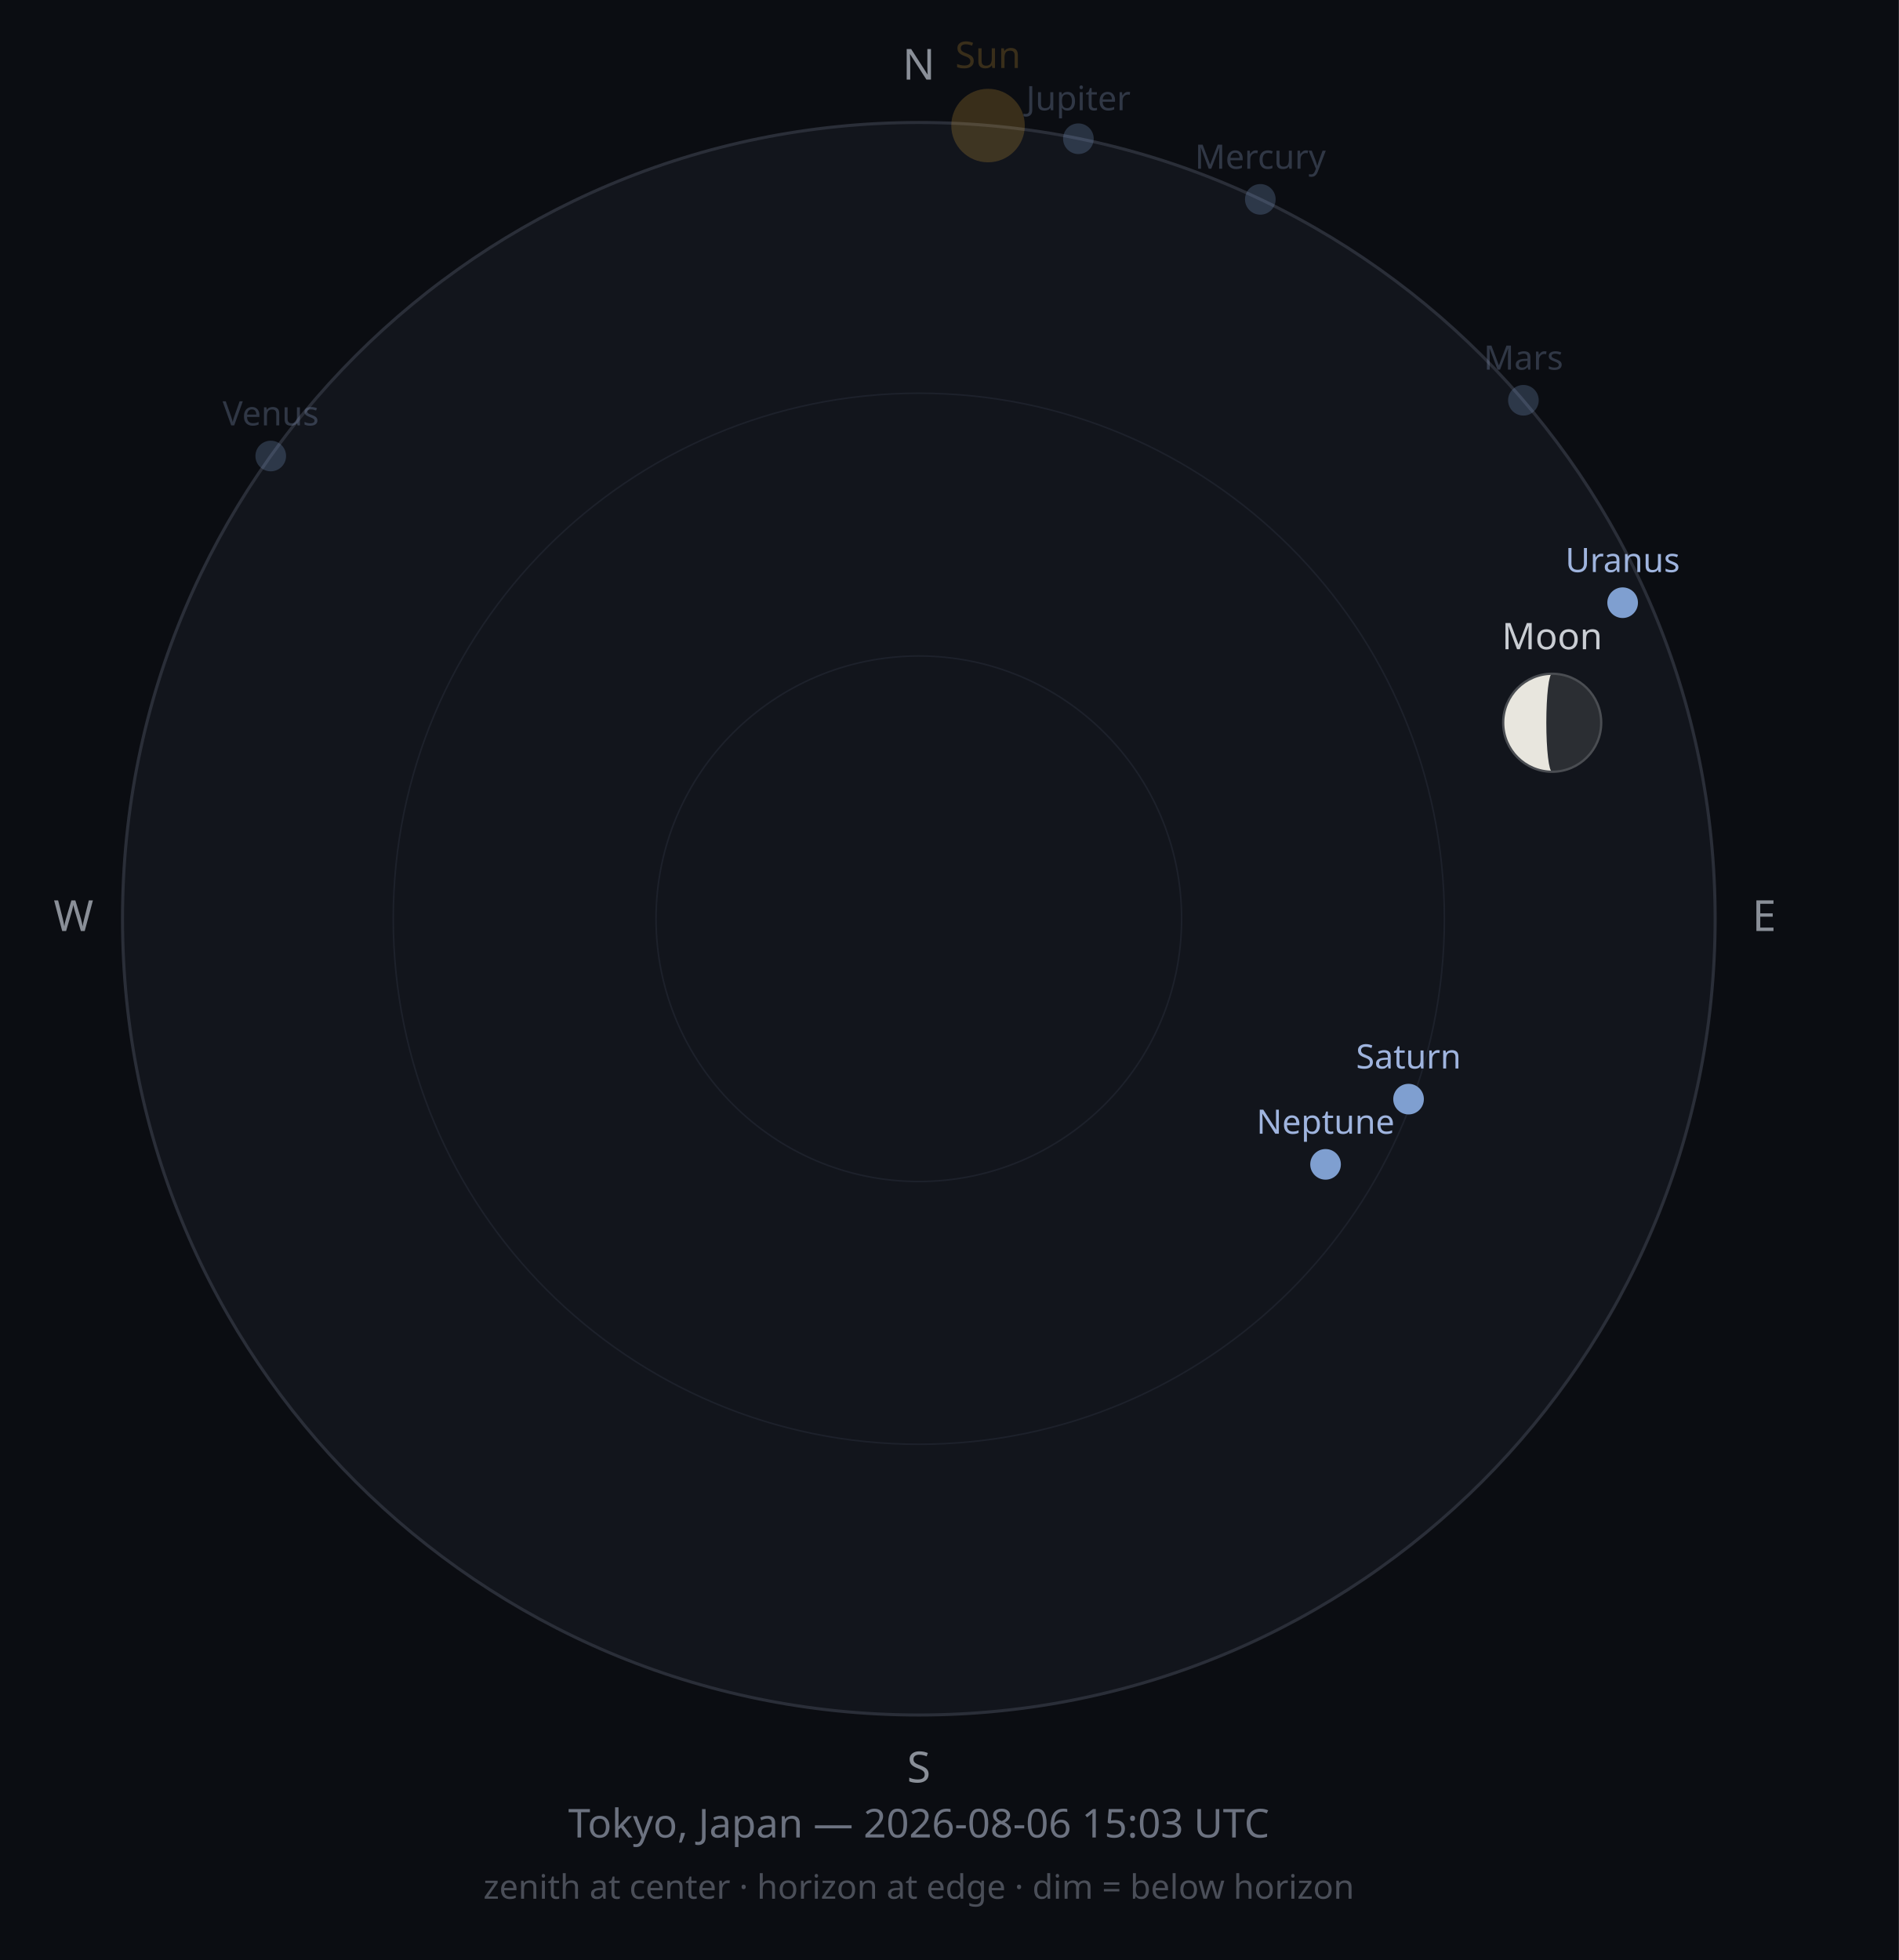
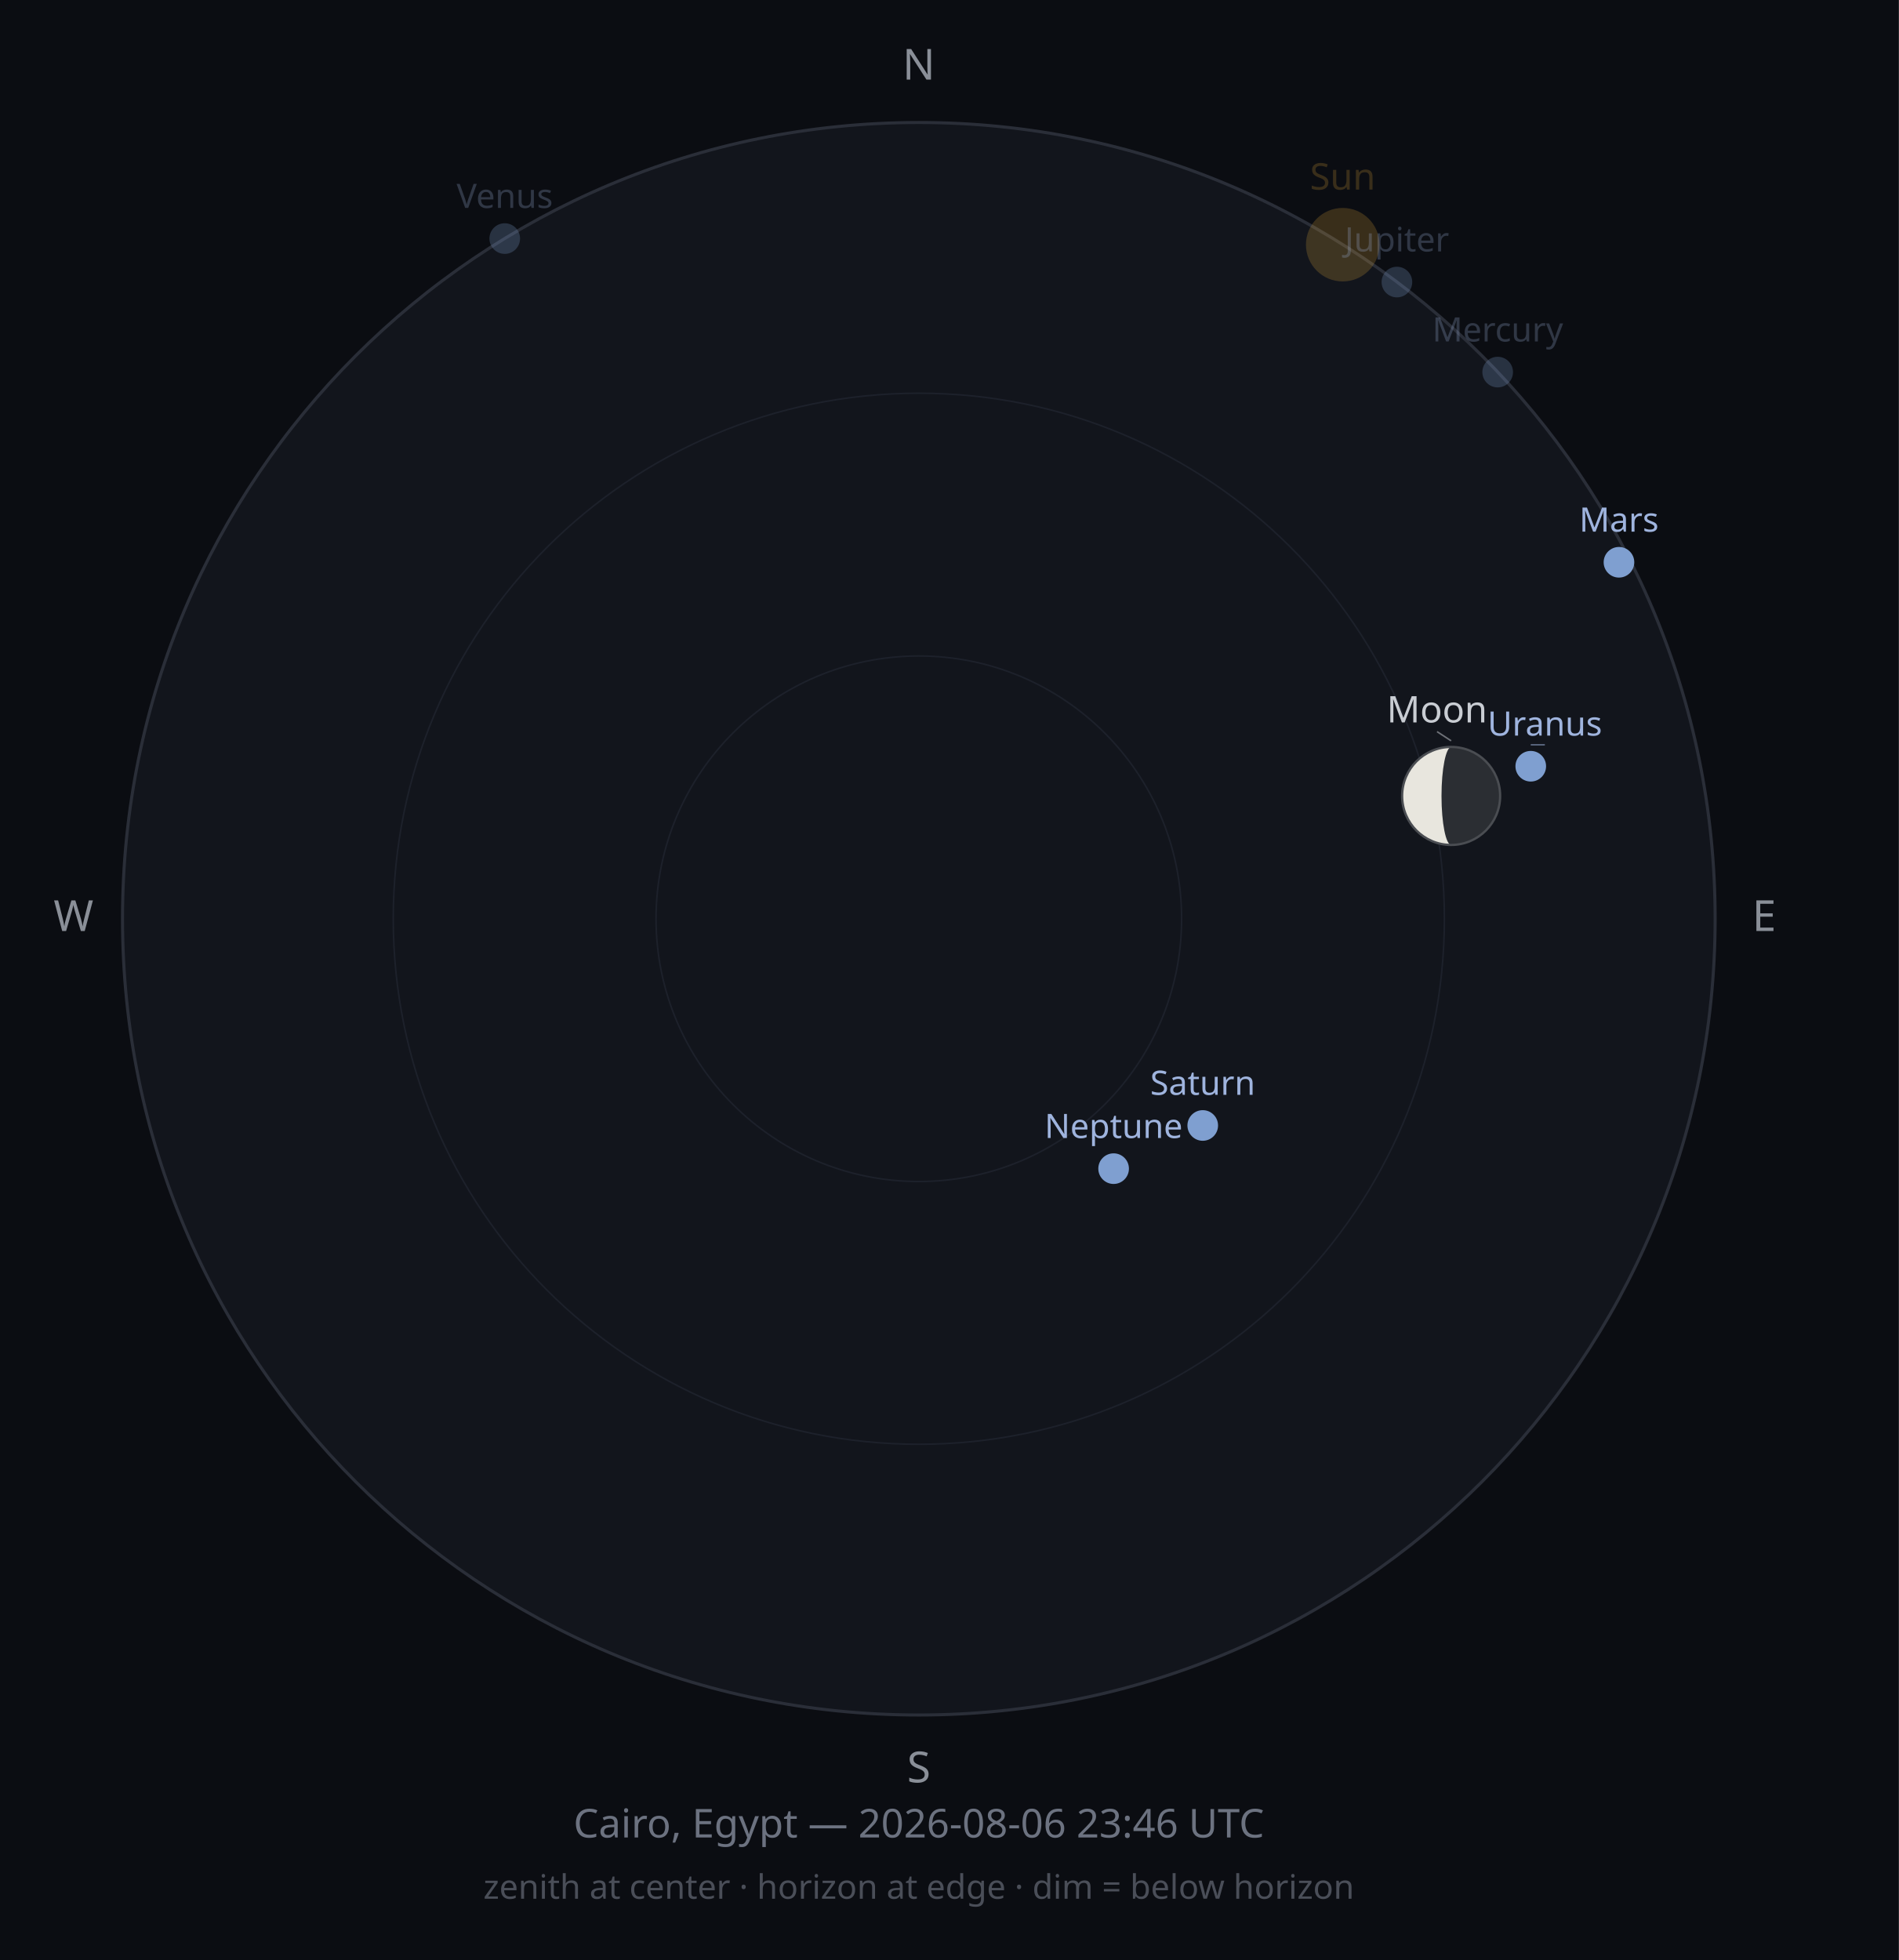
<svg xmlns="http://www.w3.org/2000/svg" width="620" height="640" viewBox="0 0 620 640">
  <rect width="620" height="640" fill="#0B0D12" />
  <circle cx="300" cy="300" r="260" fill="#12151C" stroke="#2A2E38" stroke-width="1" />
  <circle cx="300" cy="300" r="171.6" fill="none" stroke="#1D212B" stroke-width="0.5" />
  <circle cx="300" cy="300" r="85.8" fill="none" stroke="#1D212B" stroke-width="0.5" />
  <text x="300" y="26" font-size="14" fill="#8A8F98" text-anchor="middle" font-family="sans-serif">N</text>
  <text x="576" y="304" font-size="14" fill="#8A8F98" text-anchor="middle" font-family="sans-serif">E</text>
  <text x="300" y="582" font-size="14" fill="#8A8F98" text-anchor="middle" font-family="sans-serif">S</text>
  <text x="24" y="304" font-size="14" fill="#8A8F98" text-anchor="middle" font-family="sans-serif">W</text>
-   <circle cx="322.6" cy="41.0" r="12" fill="#F2B33D" opacity="0.2" />
-   <text x="322.6" y="22.2" font-size="12" fill="#F2B33D" opacity="0.2" text-anchor="middle" font-family="sans-serif">Sun</text>
+   <circle cx="438.4" cy="79.9" r="12" fill="#F2B33D" opacity="0.2" />
+   <text x="438.4" y="61.9" font-size="12" fill="#F2B33D" opacity="0.2" text-anchor="middle" font-family="sans-serif">Sun</text>
  <g opacity="1">
-     <circle cx="506.8" cy="236.0" r="16" fill="#2B2E33" />
-     <path d="M506.758,219.958 A16,16 0 0,0 506.758,251.958 A1.879,16 0 0,1 506.758,219.958 Z" fill="#E8E6DE" />
-     <circle cx="506.8" cy="236.0" r="16" fill="none" stroke="#4A4D52" stroke-width="0.75" />
+     <circle cx="473.8" cy="259.9" r="16" fill="#2B2E33" />
+     <path d="M473.85,243.924 A16,16 0 0,0 473.85,275.924 A3.193,16 0 0,1 473.85,243.924 Z" fill="#E8E6DE" />
+     <circle cx="473.8" cy="259.9" r="16" fill="none" stroke="#4A4D52" stroke-width="0.75" />
  </g>
-   <text x="506.8" y="212.0" font-size="12" fill="#C9CDD3" opacity="1" text-anchor="middle" font-family="sans-serif">Moon</text>
-   <circle cx="411.5" cy="65.1" r="5" fill="#7F9FD0" opacity="0.25" />
-   <text x="411.5" y="55.1" font-size="11" fill="#9FB4DE" opacity="0.25" text-anchor="middle" font-family="sans-serif">Mercury</text>
-   <circle cx="88.4" cy="148.9" r="5" fill="#7F9FD0" opacity="0.25" />
-   <text x="88.4" y="138.9" font-size="11" fill="#9FB4DE" opacity="0.25" text-anchor="middle" font-family="sans-serif">Venus</text>
-   <circle cx="497.4" cy="130.7" r="5" fill="#7F9FD0" opacity="0.25" />
-   <text x="497.4" y="120.7" font-size="11" fill="#9FB4DE" opacity="0.25" text-anchor="middle" font-family="sans-serif">Mars</text>
-   <circle cx="352.1" cy="45.3" r="5" fill="#7F9FD0" opacity="0.25" />
-   <text x="352.1" y="36.0" font-size="11" fill="#9FB4DE" opacity="0.25" text-anchor="middle" font-family="sans-serif">Jupiter</text>
-   <circle cx="459.9" cy="358.9" r="5" fill="#7F9FD0" opacity="1" />
-   <text x="459.9" y="348.9" font-size="11" fill="#9FB4DE" opacity="1" text-anchor="middle" font-family="sans-serif">Saturn</text>
-   <circle cx="529.8" cy="196.8" r="5" fill="#7F9FD0" opacity="1" />
-   <text x="529.8" y="186.8" font-size="11" fill="#9FB4DE" opacity="1" text-anchor="middle" font-family="sans-serif">Uranus</text>
-   <circle cx="432.8" cy="380.2" r="5" fill="#7F9FD0" opacity="1" />
-   <text x="432.8" y="370.2" font-size="11" fill="#9FB4DE" opacity="1" text-anchor="middle" font-family="sans-serif">Neptune</text>
-   <text x="300" y="600" font-size="13" fill="#6C7280" text-anchor="middle" font-family="sans-serif">Tokyo, Japan — 2026-08-06 15:03 UTC</text>
+   <line x1="473.8" y1="241.9" x2="469.2" y2="238.9" stroke="#C9CDD3" stroke-width="0.5" opacity="0.50" />
+   <text x="469.2" y="235.9" font-size="12" fill="#C9CDD3" opacity="1" text-anchor="middle" font-family="sans-serif">Moon</text>
+   <circle cx="489.0" cy="121.5" r="5" fill="#7F9FD0" opacity="0.25" />
+   <text x="489.0" y="111.5" font-size="11" fill="#9FB4DE" opacity="0.25" text-anchor="middle" font-family="sans-serif">Mercury</text>
+   <circle cx="164.8" cy="77.9" r="5" fill="#7F9FD0" opacity="0.25" />
+   <text x="164.8" y="67.9" font-size="11" fill="#9FB4DE" opacity="0.25" text-anchor="middle" font-family="sans-serif">Venus</text>
+   <circle cx="528.6" cy="183.6" r="5" fill="#7F9FD0" opacity="1" />
+   <text x="528.6" y="173.6" font-size="11" fill="#9FB4DE" opacity="1" text-anchor="middle" font-family="sans-serif">Mars</text>
+   <circle cx="456.1" cy="92.1" r="5" fill="#7F9FD0" opacity="0.25" />
+   <text x="456.1" y="82.1" font-size="11" fill="#9FB4DE" opacity="0.25" text-anchor="middle" font-family="sans-serif">Jupiter</text>
+   <circle cx="392.7" cy="367.5" r="5" fill="#7F9FD0" opacity="1" />
+   <text x="392.7" y="357.5" font-size="11" fill="#9FB4DE" opacity="1" text-anchor="middle" font-family="sans-serif">Saturn</text>
+   <circle cx="499.8" cy="250.2" r="5" fill="#7F9FD0" opacity="1" />
+   <line x1="499.8" y1="243.2" x2="504.4" y2="243.2" stroke="#9FB4DE" stroke-width="0.5" opacity="0.50" />
+   <text x="504.4" y="240.2" font-size="11" fill="#9FB4DE" opacity="1" text-anchor="middle" font-family="sans-serif">Uranus</text>
+   <circle cx="363.6" cy="381.6" r="5" fill="#7F9FD0" opacity="1" />
+   <text x="363.6" y="371.6" font-size="11" fill="#9FB4DE" opacity="1" text-anchor="middle" font-family="sans-serif">Neptune</text>
+   <text x="300" y="600" font-size="13" fill="#6C7280" text-anchor="middle" font-family="sans-serif">Cairo, Egypt — 2026-08-06 23:46 UTC</text>
  <text x="300" y="620" font-size="11" fill="#4A4E58" text-anchor="middle" font-family="sans-serif">zenith at center · horizon at edge · dim = below horizon</text>
</svg>
